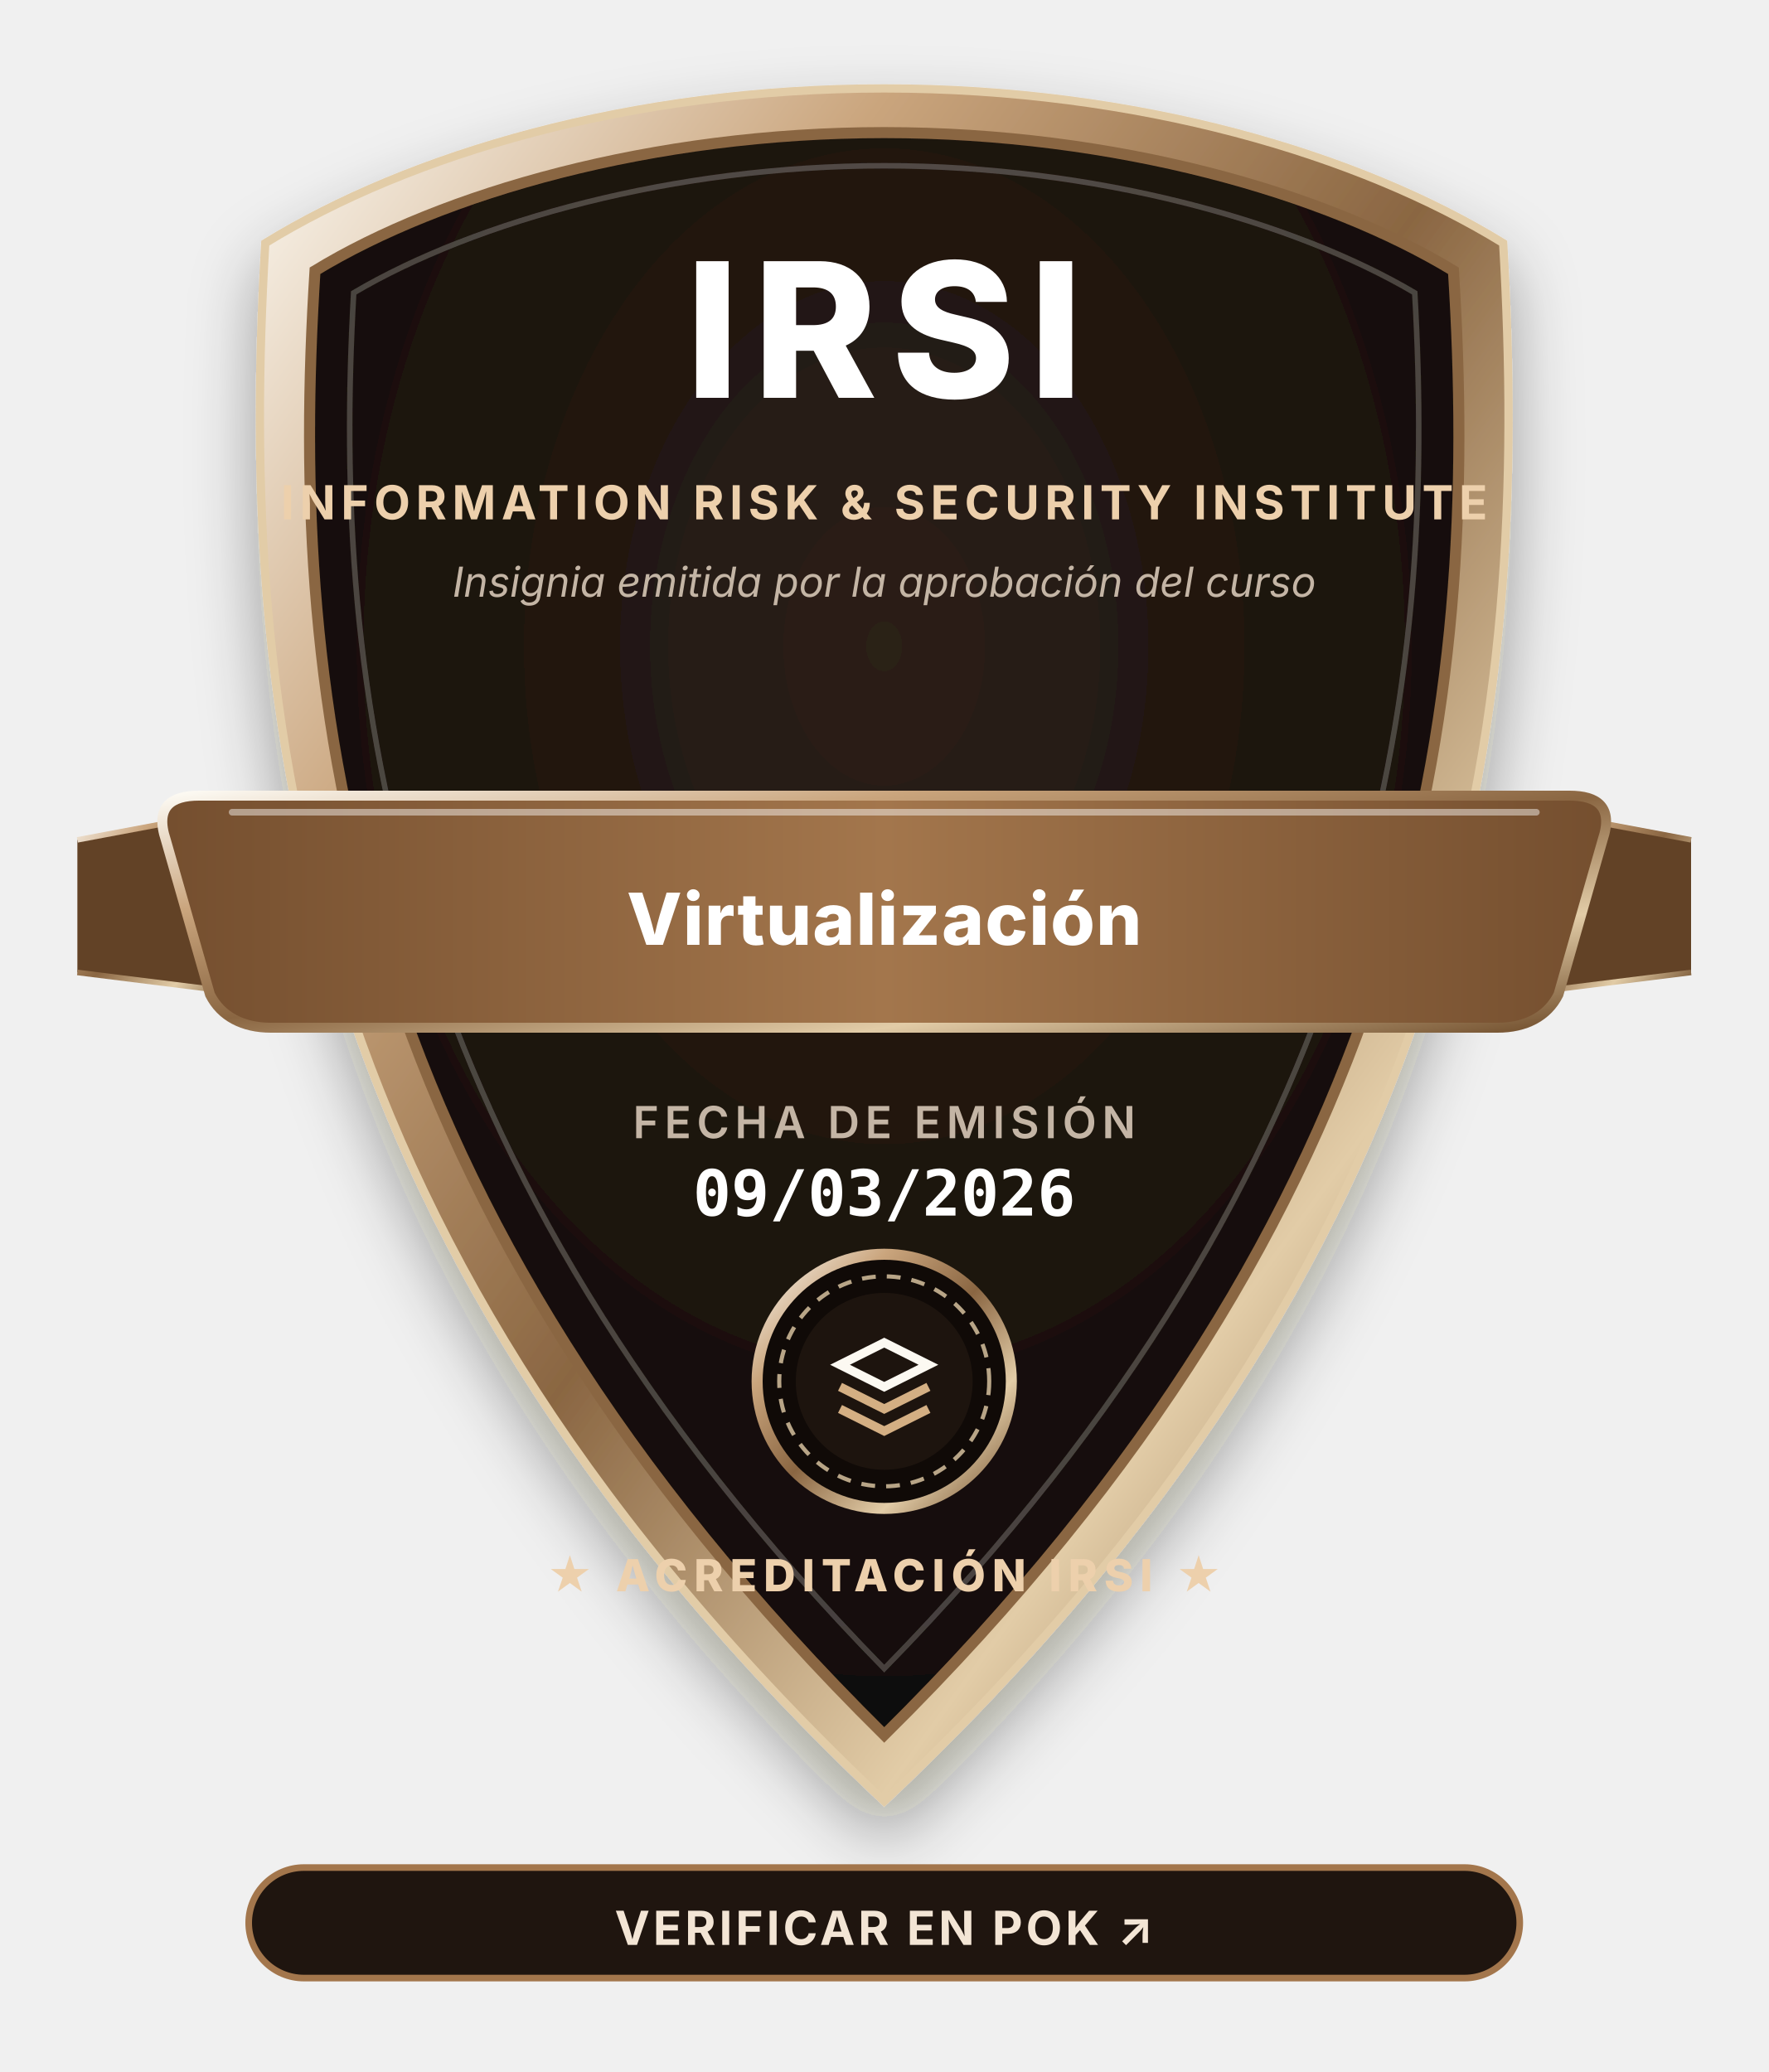
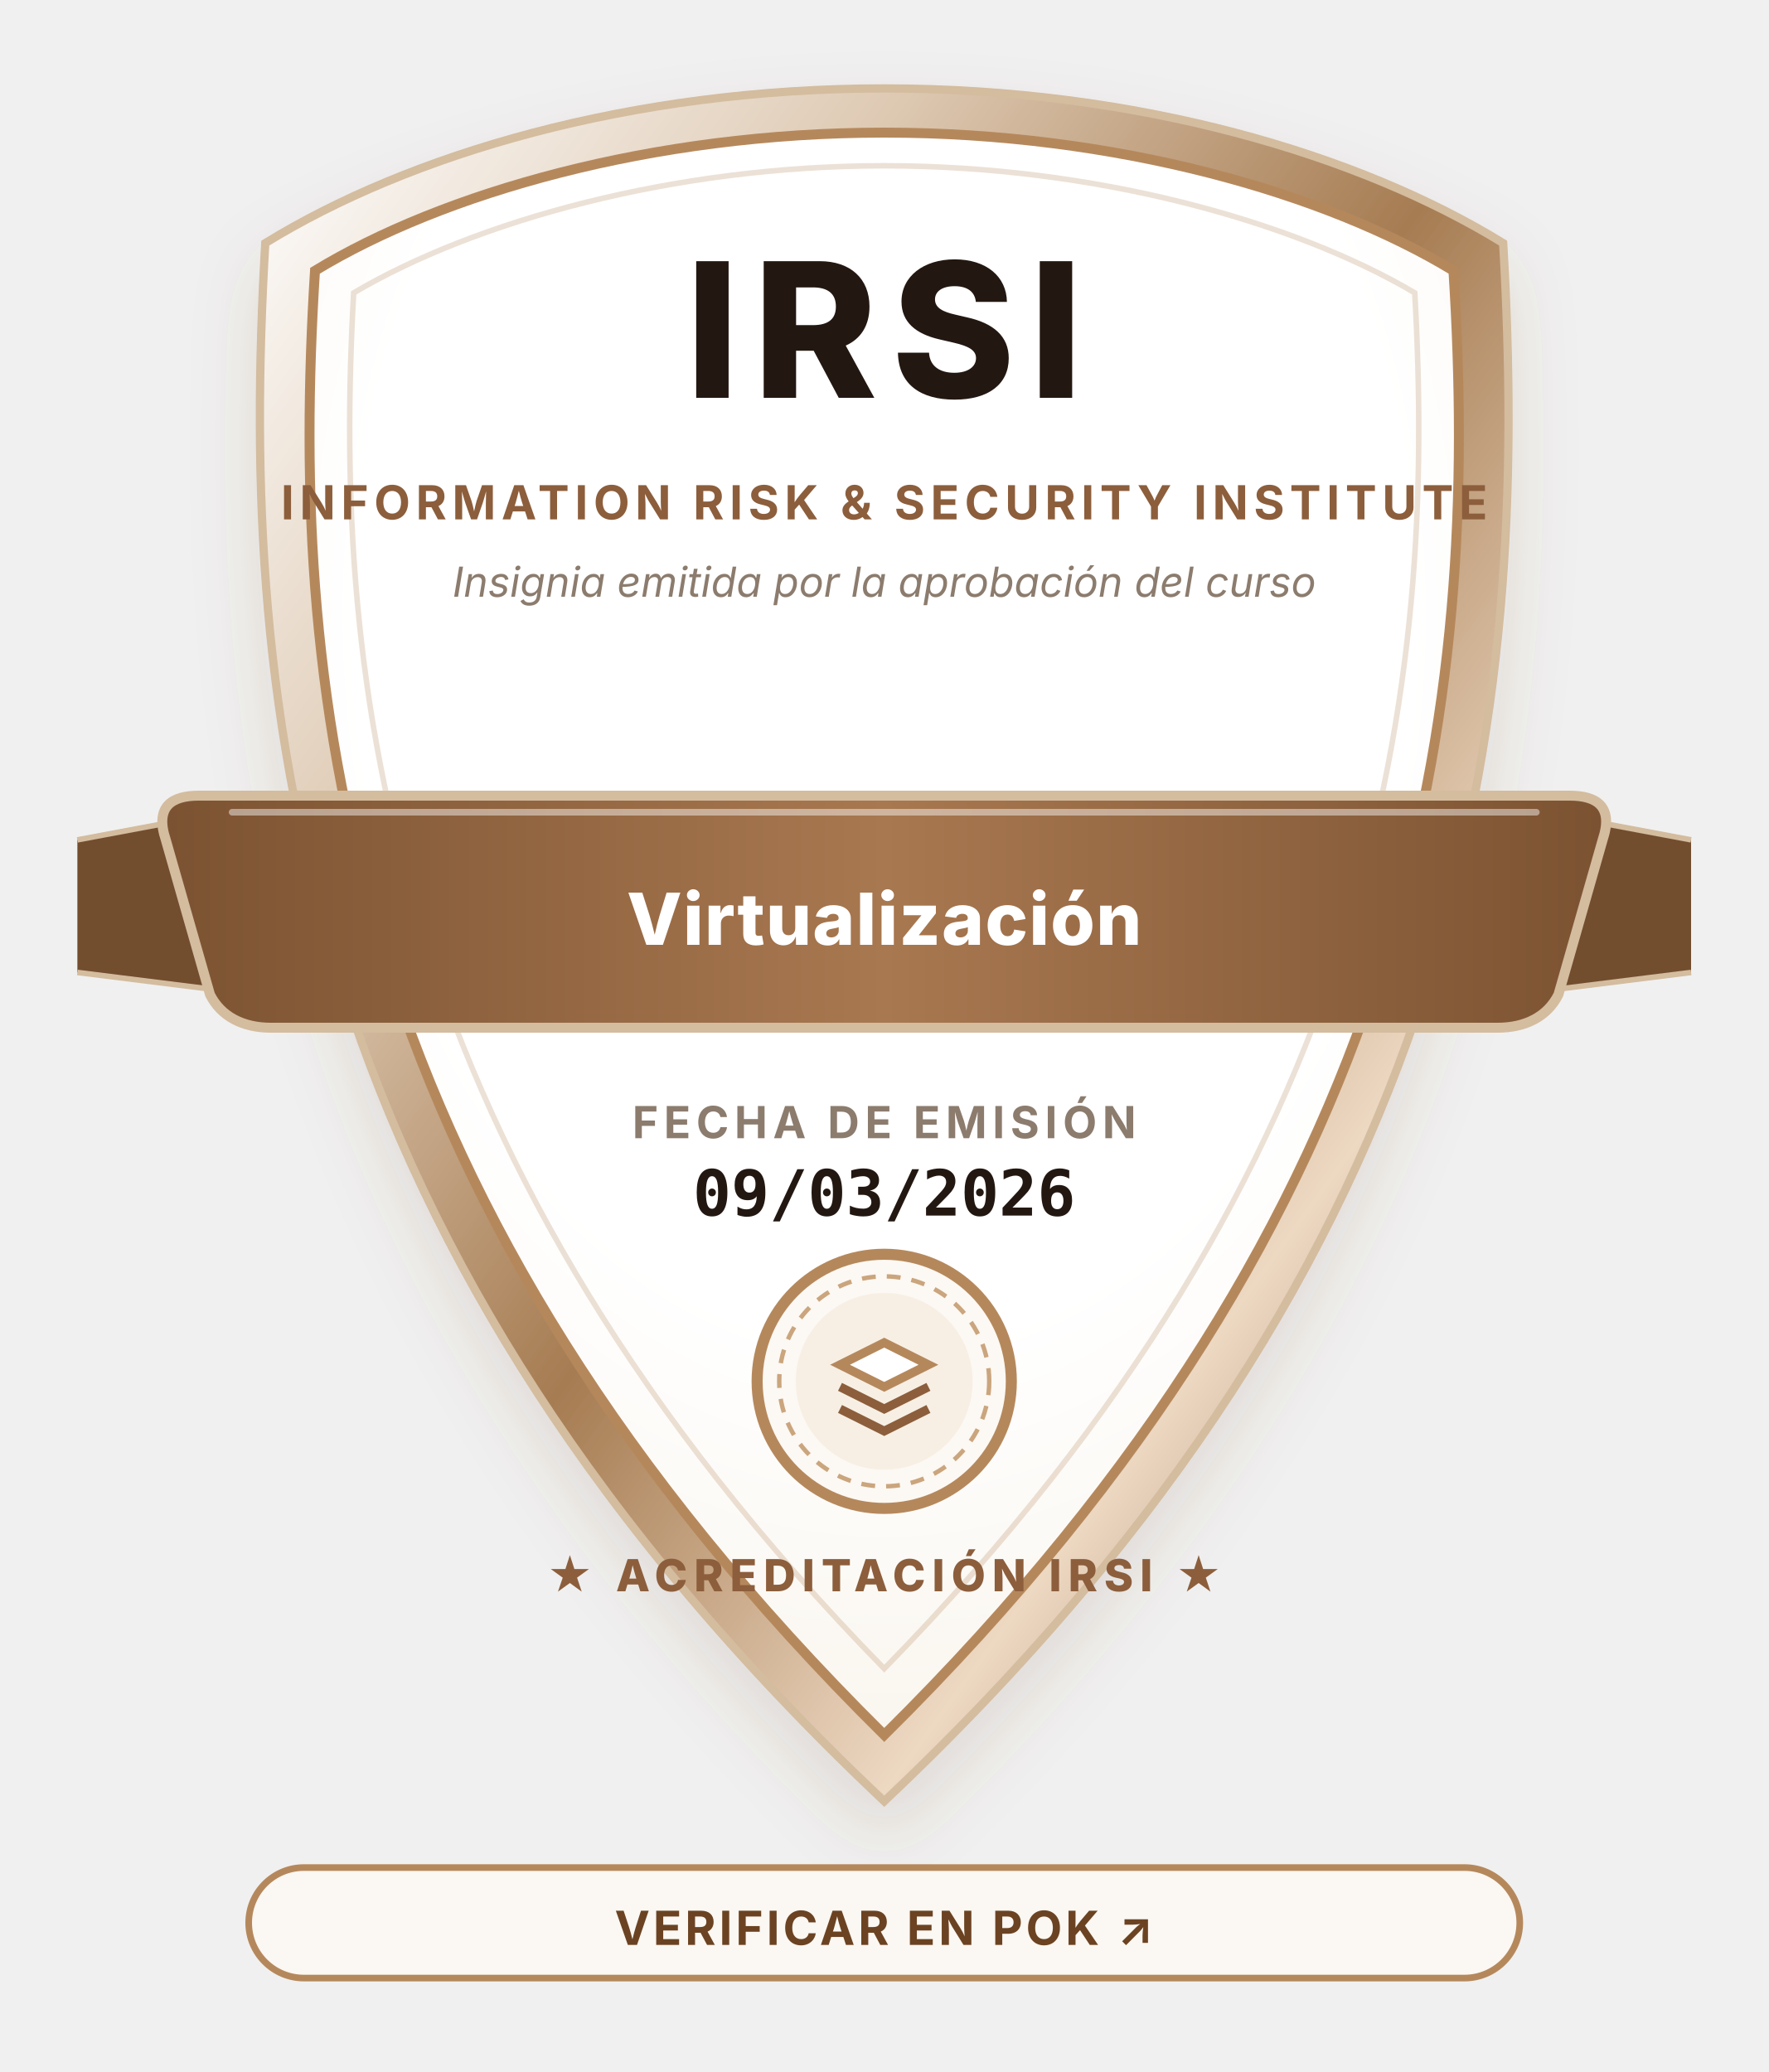
<svg xmlns="http://www.w3.org/2000/svg" viewBox="0 0 320 375" width="320" height="375">
  <defs>
    <linearGradient id="goldGrad_badge_virtualizacion" x1="0%" y1="0%" x2="100%" y2="100%">
-       <stop offset="0%" stop-color="#fcf9f2" />
-       <stop offset="25%" stop-color="#caa57d" />
-       <stop offset="50%" stop-color="#8a6642" />
-       <stop offset="75%" stop-color="#e2cca7" />
-       <stop offset="100%" stop-color="#6e4b29" />
+       <stop offset="0%" stop-color="#ffffff" />
+       <stop offset="25%" stop-color="#dfcbb5" />
+       <stop offset="50%" stop-color="#a67c52" />
+       <stop offset="75%" stop-color="#edd8c2" />
+       <stop offset="100%" stop-color="#8c5e3c" />
    </linearGradient>
-     <radialGradient id="shieldBg_badge_virtualizacion" cx="50%" cy="32%" r="68%">
-       <stop offset="0%" stop-color="#2c2017" />
-       <stop offset="55%" stop-color="#1d140e" />
-       <stop offset="100%" stop-color="#100a07" />
+     <radialGradient id="shieldBg_badge_virtualizacion" cx="50%" cy="30%" r="70%">
+       <stop offset="0%" stop-color="#ffffff" />
+       <stop offset="65%" stop-color="#ffffff" />
+       <stop offset="100%" stop-color="#faf6ef" />
    </radialGradient>
    <linearGradient id="ribbonGrad_badge_virtualizacion" x1="0%" y1="0%" x2="100%" y2="0%">
-       <stop offset="0%" stop-color="#754f2f" />
-       <stop offset="50%" stop-color="#a3764c" />
-       <stop offset="100%" stop-color="#754f2f" />
+       <stop offset="0%" stop-color="#7c5332" />
+       <stop offset="50%" stop-color="#a87850" />
+       <stop offset="100%" stop-color="#7c5332" />
    </linearGradient>
    <filter id="shadow_badge_virtualizacion" x="-10%" y="-10%" width="120%" height="125%">
-       <feDropShadow dx="0" dy="6" stdDeviation="6" flood-color="#1f140e" flood-opacity="0.35" />
+       <feDropShadow dx="0" dy="6" stdDeviation="6" flood-color="#7a5538" flood-opacity="0.14" />
    </filter>
  </defs>
  <g filter="url(#shadow_badge_virtualizacion)">
-     <path d="M160,16 C206,16 246,28 272,44 C277,130 266,226 160,326 C54,226 43,130 48,44 C74,28 114,16 160,16 Z" fill="url(#goldGrad_badge_virtualizacion)" stroke="#e2cca7" stroke-width="1.5" />
-     <path d="M160,24 C202,24 240,35 263,49 C268,128 257,218 160,314 C63,218 52,128 57,49 C80,35 118,24 160,24 Z" fill="url(#shieldBg_badge_virtualizacion)" stroke="#8a6642" stroke-width="2" />
-     <path d="M160,30 C198,30 234,40 256,53 C260,124 250,210 160,302 C70,210 60,124 64,53 C86,40 122,30 160,30 Z" fill="none" stroke="rgba(255,255,255,0.22)" stroke-width="1" />
+     <path d="M160,16 C206,16 246,28 272,44 C277,130 266,226 160,326 C54,226 43,130 48,44 C74,28 114,16 160,16 Z" fill="url(#goldGrad_badge_virtualizacion)" stroke="#d4bc9f" stroke-width="1.5" />
+     <path d="M160,24 C202,24 240,35 263,49 C268,128 257,218 160,314 C63,218 52,128 57,49 C80,35 118,24 160,24 Z" fill="url(#shieldBg_badge_virtualizacion)" stroke="#b5885c" stroke-width="1.8" />
+     <path d="M160,30 C198,30 234,40 256,53 C260,124 250,210 160,302 C70,210 60,124 64,53 C86,40 122,30 160,30 Z" fill="none" stroke="rgba(181, 136, 92, 0.25)" stroke-width="1" />
  </g>
  <g transform="translate(160, 72)" text-anchor="middle">
-     <text y="0" font-family="'Plus Jakarta Sans', system-ui, -apple-system, sans-serif" font-size="34" font-weight="800" fill="#ffffff" letter-spacing="2.5">IRSI</text>
-     <line x1="-54" y1="10" x2="54" y2="10" stroke="url(#goldGrad_badge_virtualizacion)" stroke-width="1.5" stroke-linecap="round" />
-     <text y="22" font-family="'Plus Jakarta Sans', system-ui, -apple-system, sans-serif" font-size="8.5" font-weight="700" fill="#edd0ac" letter-spacing="1">INFORMATION RISK &amp; SECURITY INSTITUTE</text>
-     <text y="36" font-family="'Plus Jakarta Sans', system-ui, -apple-system, sans-serif" font-size="7.5" font-style="italic" fill="#c4b5a5">Insignia emitida por la aprobación del curso</text>
+     <text y="0" font-family="'Plus Jakarta Sans', system-ui, -apple-system, sans-serif" font-size="34" font-weight="800" fill="#231811" letter-spacing="2.5">IRSI</text>
+     <line x1="-54" y1="10" x2="54" y2="10" stroke="url(#goldGrad_badge_virtualizacion)" stroke-width="1.8" stroke-linecap="round" />
+     <text y="22" font-family="'Plus Jakarta Sans', system-ui, -apple-system, sans-serif" font-size="8.5" font-weight="700" fill="#8c5e3c" letter-spacing="1">INFORMATION RISK &amp; SECURITY INSTITUTE</text>
+     <text y="36" font-family="'Plus Jakarta Sans', system-ui, -apple-system, sans-serif" font-size="7.5" font-style="italic" fill="#8c7c6e">Insignia emitida por la aprobación del curso</text>
  </g>
  <g transform="translate(0, 134)">
-     <polygon points="22,38 46,12 46,46" fill="#100a07" opacity="0.8" />
-     <polygon points="14,18 46,12 46,46 14,42" fill="#754f2f" filter="brightness(0.7)" />
-     <polyline points="14,18 46,12 46,46 14,42" fill="none" stroke="url(#goldGrad_badge_virtualizacion)" stroke-width="1" />
-     <polygon points="298,38 274,12 274,46" fill="#100a07" opacity="0.8" />
-     <polygon points="306,18 274,12 274,46 306,42" fill="#754f2f" filter="brightness(0.7)" />
-     <polyline points="306,18 274,12 274,46 306,42" fill="none" stroke="url(#goldGrad_badge_virtualizacion)" stroke-width="1" />
-     <path d="M36,10 L284,10 C289,10 292,12 290,18 L282,46 C280,50 276,52 271,52 L49,52 C44,52 40,50 38,46 L30,18 C28,12 31,10 36,10 Z" fill="url(#ribbonGrad_badge_virtualizacion)" stroke="url(#goldGrad_badge_virtualizacion)" stroke-width="1.8" />
+     <polygon points="22,38 46,12 46,46" fill="#4d321d" opacity="0.6" />
+     <polygon points="14,18 46,12 46,46 14,42" fill="#7c5332" filter="brightness(0.85)" />
+     <polyline points="14,18 46,12 46,46 14,42" fill="none" stroke="#d4bc9f" stroke-width="1" />
+     <polygon points="298,38 274,12 274,46" fill="#4d321d" opacity="0.6" />
+     <polygon points="306,18 274,12 274,46 306,42" fill="#7c5332" filter="brightness(0.85)" />
+     <polyline points="306,18 274,12 274,46 306,42" fill="none" stroke="#d4bc9f" stroke-width="1" />
+     <path d="M36,10 L284,10 C289,10 292,12 290,18 L282,46 C280,50 276,52 271,52 L49,52 C44,52 40,50 38,46 L30,18 C28,12 31,10 36,10 Z" fill="url(#ribbonGrad_badge_virtualizacion)" stroke="#d4bc9f" stroke-width="1.8" />
    <line x1="42" y1="13" x2="278" y2="13" stroke="rgba(255,255,255,0.45)" stroke-width="1.2" stroke-linecap="round" />
    <text x="160" y="37" text-anchor="middle" font-family="'Plus Jakarta Sans', system-ui, -apple-system, sans-serif" font-size="13" font-weight="800" fill="#ffffff" letter-spacing="0.2">Virtualización</text>
  </g>
  <g transform="translate(160, 206)" text-anchor="middle">
-     <text y="0" font-family="'Plus Jakarta Sans', system-ui, -apple-system, sans-serif" font-size="8" font-weight="600" fill="#c4b5a5" letter-spacing="1">FECHA DE EMISIÓN</text>
-     <text y="14" font-family="'JetBrains Mono', monospace" font-size="11.5" font-weight="700" fill="#ffffff">09/03/2026</text>
+     <text y="0" font-family="'Plus Jakarta Sans', system-ui, -apple-system, sans-serif" font-size="8" font-weight="700" fill="#8c7c6e" letter-spacing="1">FECHA DE EMISIÓN</text>
+     <text y="14" font-family="'JetBrains Mono', monospace" font-size="11.5" font-weight="700" fill="#231811">09/03/2026</text>
    <g transform="translate(0, 44)">
-       <circle cx="0" cy="0" r="23" fill="#100a07" stroke="url(#goldGrad_badge_virtualizacion)" stroke-width="2" />
-       <circle cx="0" cy="0" r="19" fill="none" stroke="#e2cca7" stroke-width="0.75" stroke-dasharray="2.5,2" opacity="0.8" />
-       <circle cx="0" cy="0" r="16" fill="#1d140e" />
-       <polygon points="0,-7 8,-3 0,1 -8,-3" fill="none" stroke="#fcf9f2" stroke-width="1.6" />
-       <path d="M-8,1 L0,5 L8,1" fill="none" stroke="#d4af83" stroke-width="1.6" />
-       <path d="M-8,5 L0,9 L8,5" fill="none" stroke="#d4af83" stroke-width="1.6" />
+       <circle cx="0" cy="0" r="23" fill="#fcf8f3" stroke="#b5885c" stroke-width="2" />
+       <circle cx="0" cy="0" r="19" fill="none" stroke="#caa57d" stroke-width="0.8" stroke-dasharray="2.5,2" />
+       <circle cx="0" cy="0" r="16" fill="#f7efe4" />
+       <polygon points="0,-7 8,-3 0,1 -8,-3" fill="#ffffff" stroke="#b5885c" stroke-width="1.6" />
+       <path d="M-8,1 L0,5 L8,1" fill="none" stroke="#8c5e3c" stroke-width="1.6" />
+       <path d="M-8,5 L0,9 L8,5" fill="none" stroke="#8c5e3c" stroke-width="1.6" />
    </g>
-     <text y="82" font-family="'Plus Jakarta Sans', system-ui, -apple-system, sans-serif" font-size="8" font-weight="800" fill="#edd0ac" letter-spacing="1.2">★ ACREDITACIÓN IRSI ★</text>
+     <text y="82" font-family="'Plus Jakarta Sans', system-ui, -apple-system, sans-serif" font-size="8" font-weight="800" fill="#8c5e3c" letter-spacing="1.2">★ ACREDITACIÓN IRSI ★</text>
  </g>
  <g transform="translate(160, 348)">
-     <rect x="-115" y="-10" width="230" height="20" rx="10" fill="#1f150f" stroke="#a3764c" stroke-width="1.2" />
-     <text text-anchor="middle" y="4" font-family="'Plus Jakarta Sans', system-ui, -apple-system, sans-serif" font-size="8.5" font-weight="700" fill="#f3e5d5" letter-spacing="0.6">VERIFICAR EN POK ↗</text>
+     <rect x="-115" y="-10" width="230" height="20" rx="10" fill="#fbf7f2" stroke="#b5885c" stroke-width="1.2" />
+     <text text-anchor="middle" y="4" font-family="'Plus Jakarta Sans', system-ui, -apple-system, sans-serif" font-size="8.5" font-weight="700" fill="#6b4322" letter-spacing="0.6">VERIFICAR EN POK ↗</text>
  </g>
</svg>
